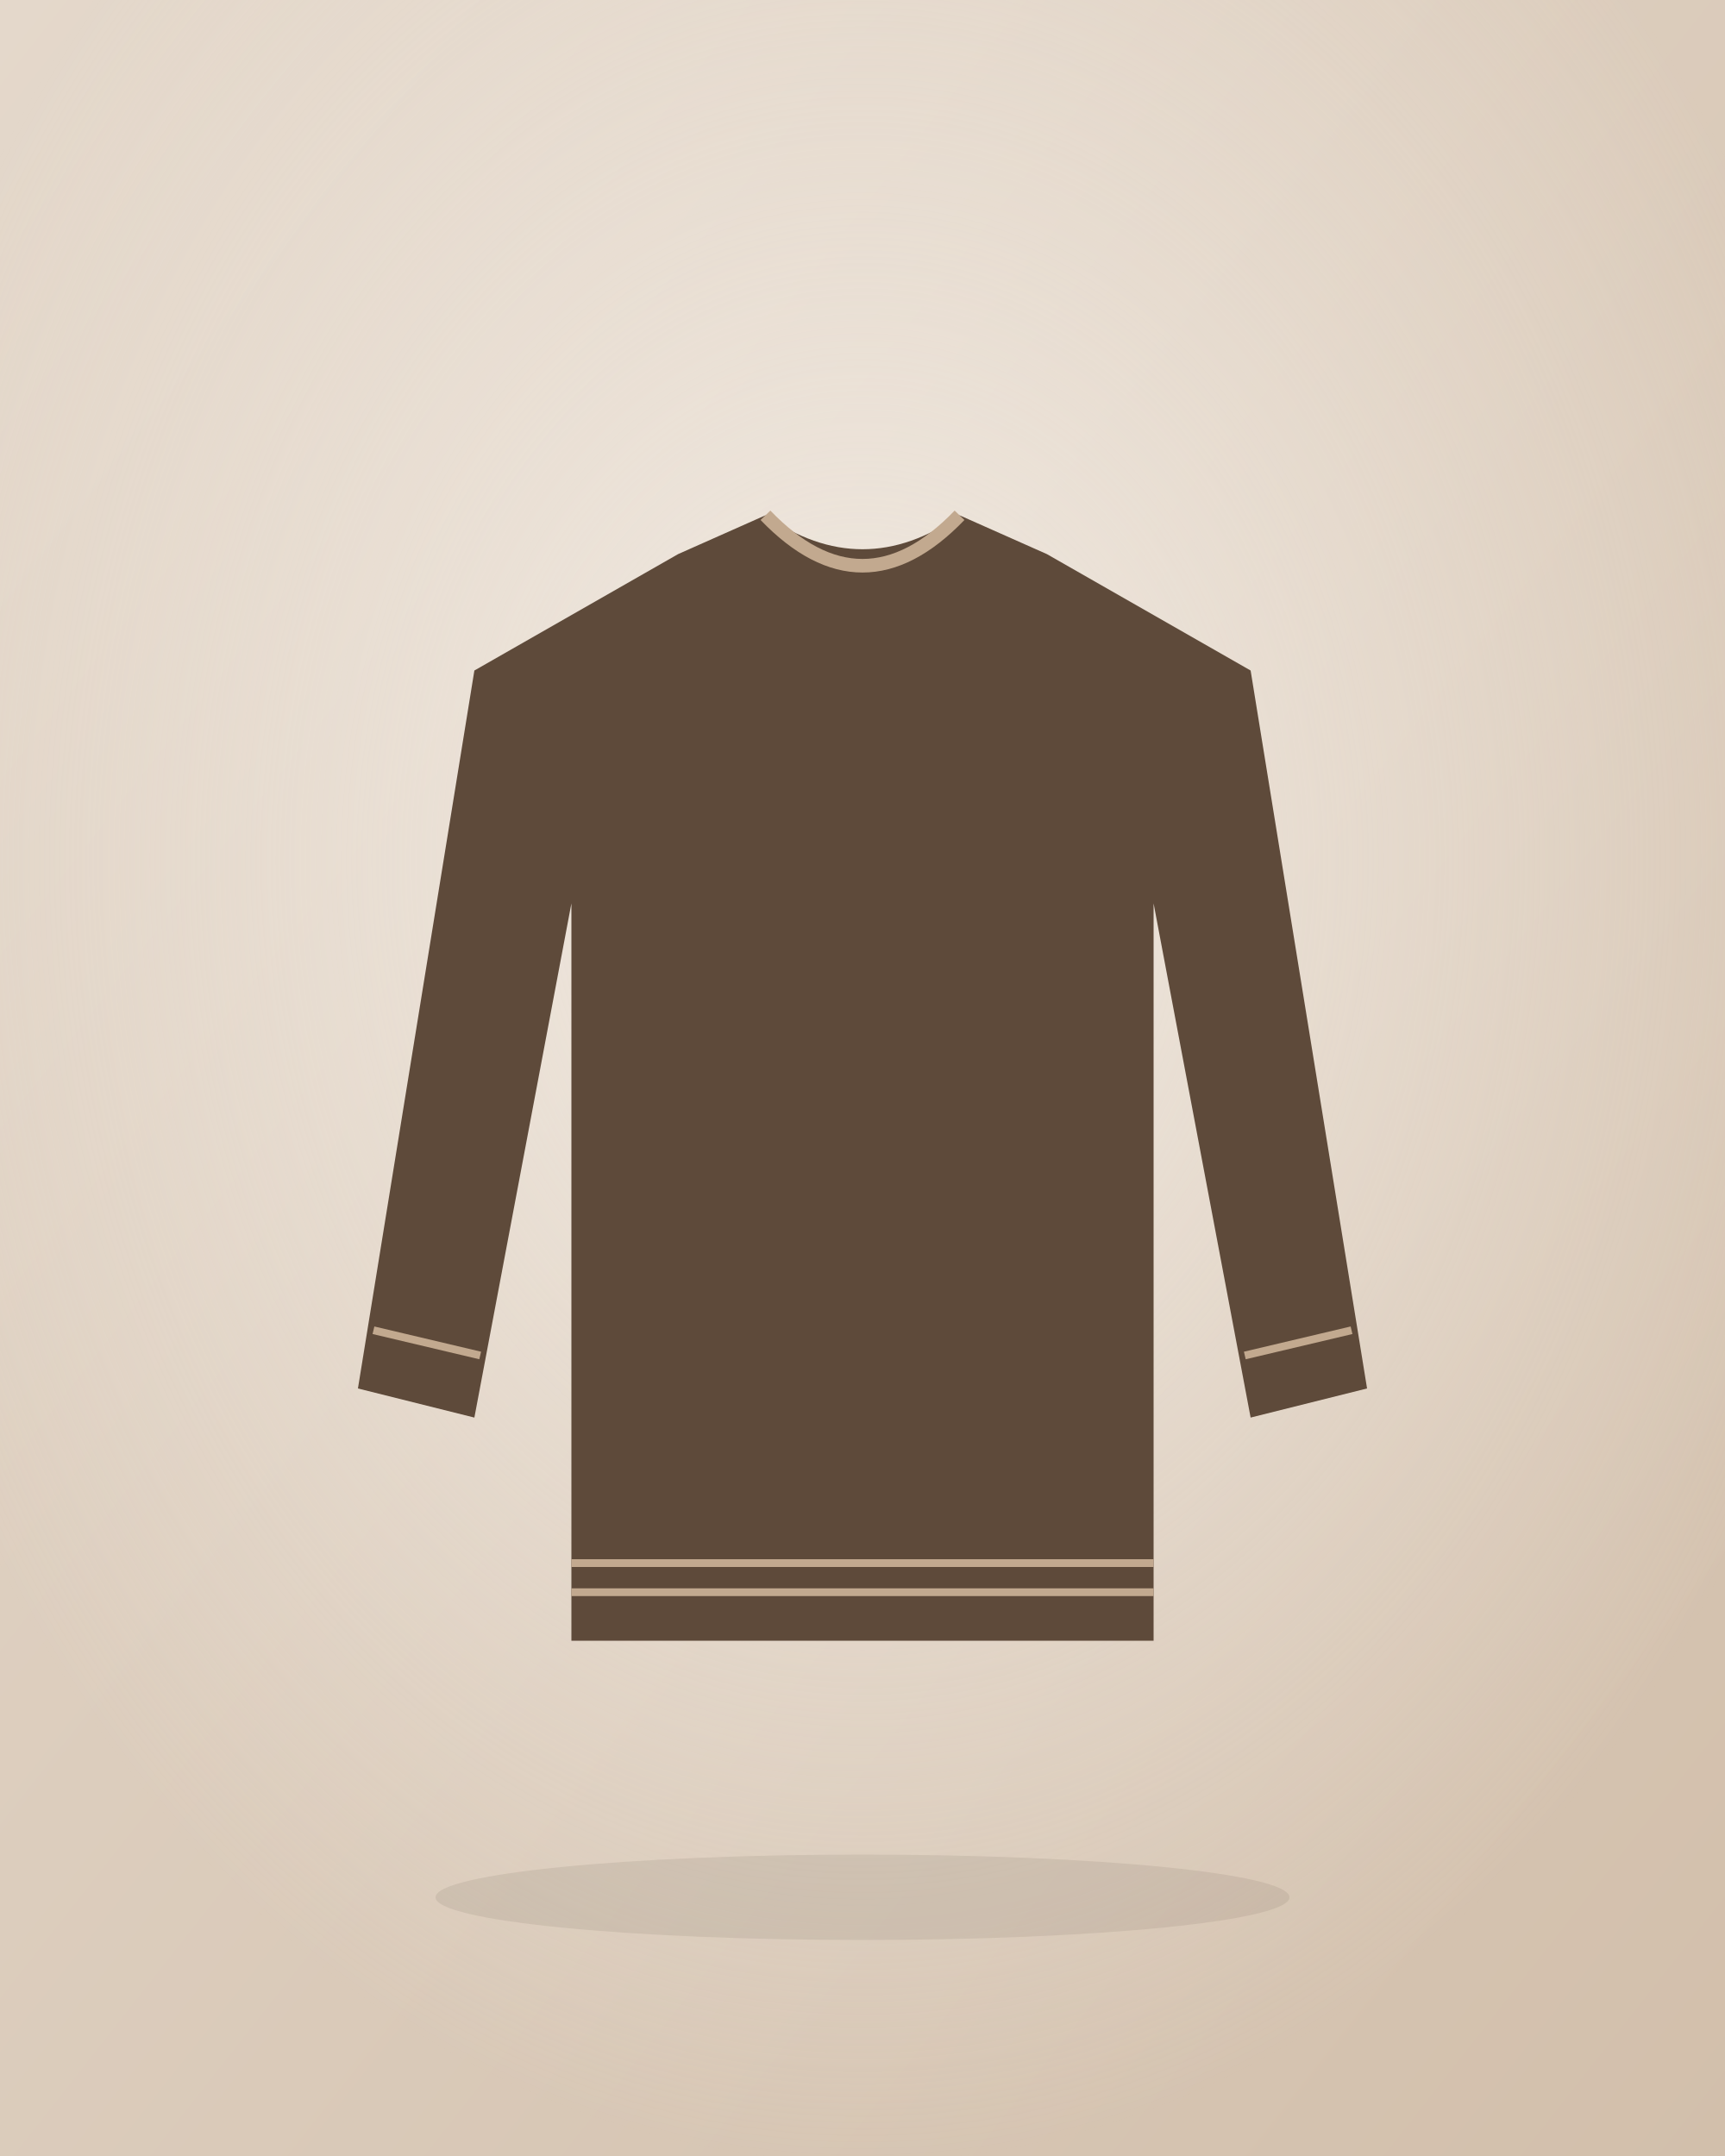
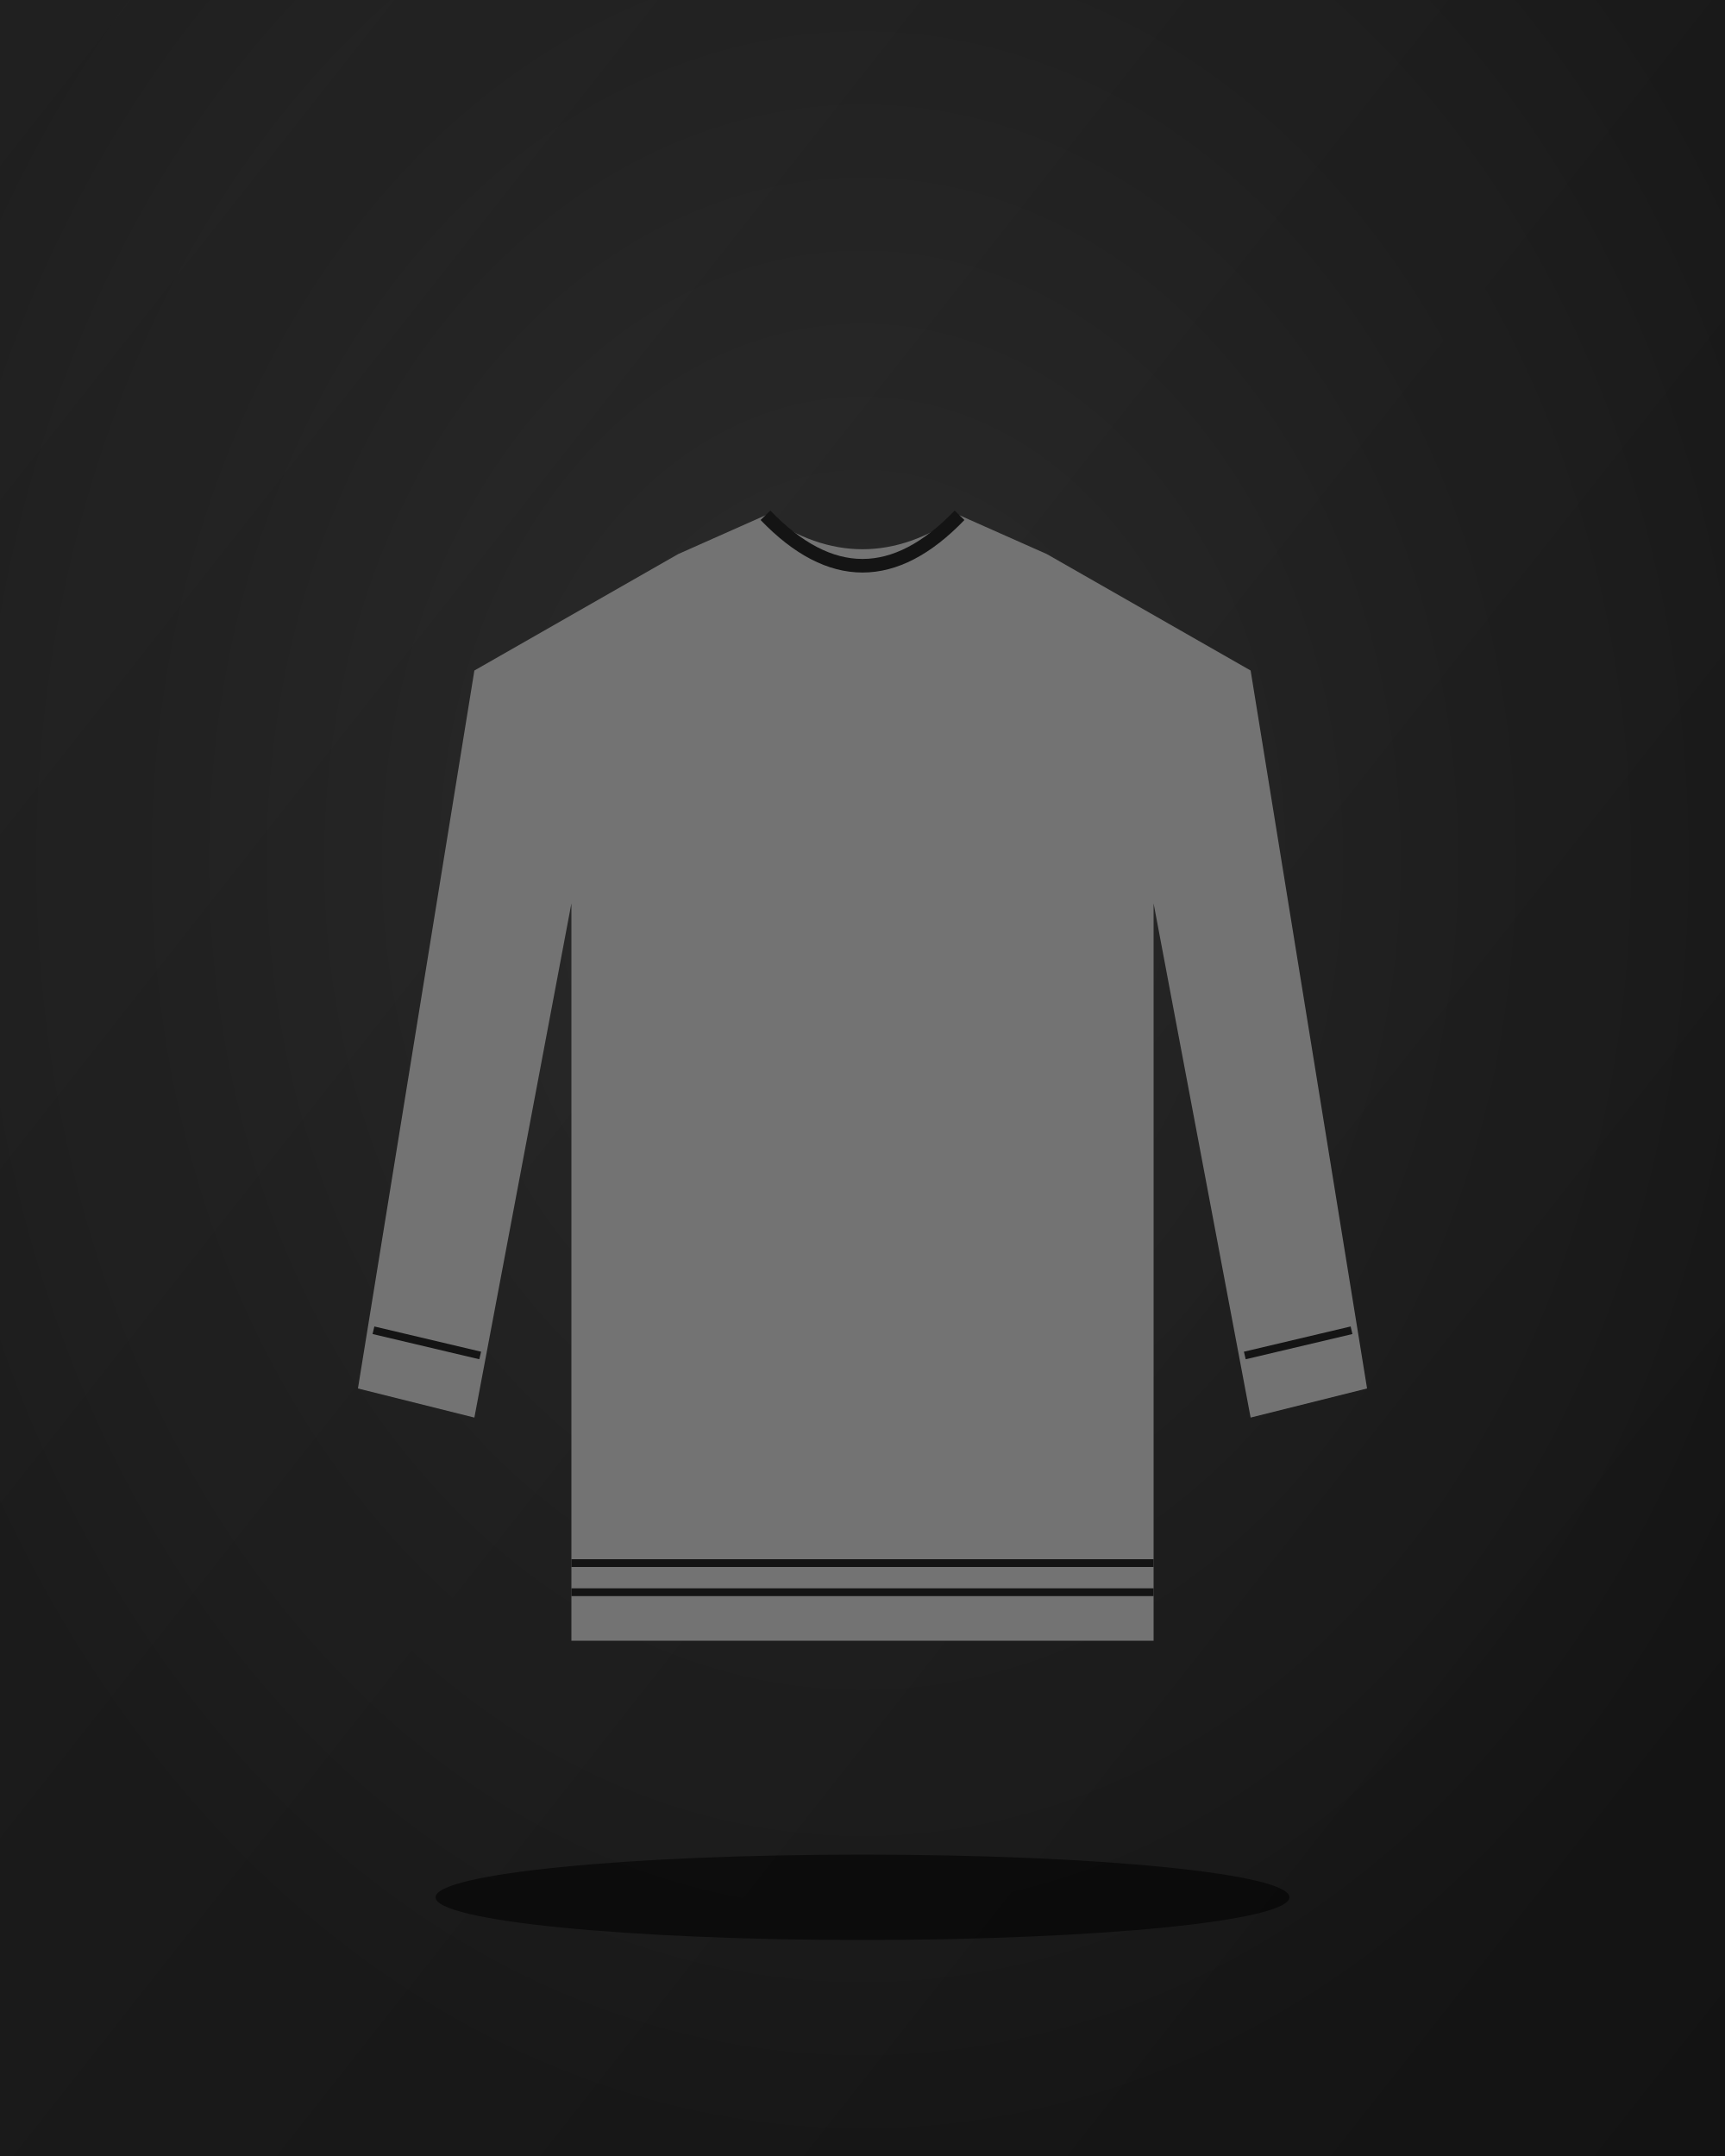
<svg xmlns="http://www.w3.org/2000/svg" viewBox="0 0 800 1000" width="800" height="1000">
  <defs>
    <linearGradient id="bg" x1="0" y1="0" x2="1" y2="1">
-       <stop offset="0" stop-color="#E4D8CB" />
-       <stop offset="1" stop-color="#D2BFAB" />
+       <stop offset="0" stop-color="#202020" />
+       <stop offset="1" stop-color="#131313" />
    </linearGradient>
    <radialGradient id="glow" cx="0.5" cy="0.4" r="0.6">
-       <stop offset="0" stop-color="#F7F2EC" stop-opacity="0.8" />
-       <stop offset="1" stop-color="#F7F2EC" stop-opacity="0" />
+       <stop offset="0" stop-color="#FFFFFF" stop-opacity="0.07" />
+       <stop offset="1" stop-color="#FFFFFF" stop-opacity="0" />
    </radialGradient>
  </defs>
  <rect width="800" height="1000" fill="url(#bg)" />
  <rect width="800" height="1000" fill="url(#glow)" />
-   <ellipse cx="400" cy="880" rx="198" ry="19.8" fill="#4A3A2E" opacity="0.10" />
+   <ellipse cx="400" cy="880" rx="198" ry="19.8" fill="#000000" opacity="0.55" />
  <g transform="translate(0 0) translate(400 500) scale(0.9) translate(-400 -500)">
-     <path fill="#5E4A3A" d="M305 230 L350 210 Q400 245 450 210 L495 230 L600 290 L660 660 L600 675 L550 410 L550 790 L250 790 L250 410 L200 675 L140 660 L200 290 Z" />
-     <path fill="none" stroke="#C2A98F" stroke-width="7" d="M350 210 Q400 262 450 210" />
-     <path stroke="#C2A98F" stroke-width="4" d="M250 750 L550 750" />
-     <path stroke="#C2A98F" stroke-width="4" d="M250 765 L550 765" />
-     <path stroke="#C2A98F" stroke-width="4" d="M148 630 L203 643 M597 643 L652 630" />
+     <path fill="#737373" d="M305 230 L350 210 Q400 245 450 210 L495 230 L600 290 L660 660 L600 675 L550 410 L550 790 L250 790 L250 410 L200 675 L140 660 L200 290 Z" />
+     <path fill="none" stroke="#141414" stroke-width="7" d="M350 210 Q400 262 450 210" />
+     <path stroke="#141414" stroke-width="4" d="M250 750 L550 750" />
+     <path stroke="#141414" stroke-width="4" d="M250 765 L550 765" />
+     <path stroke="#141414" stroke-width="4" d="M148 630 L203 643 M597 643 L652 630" />
  </g>
</svg>
